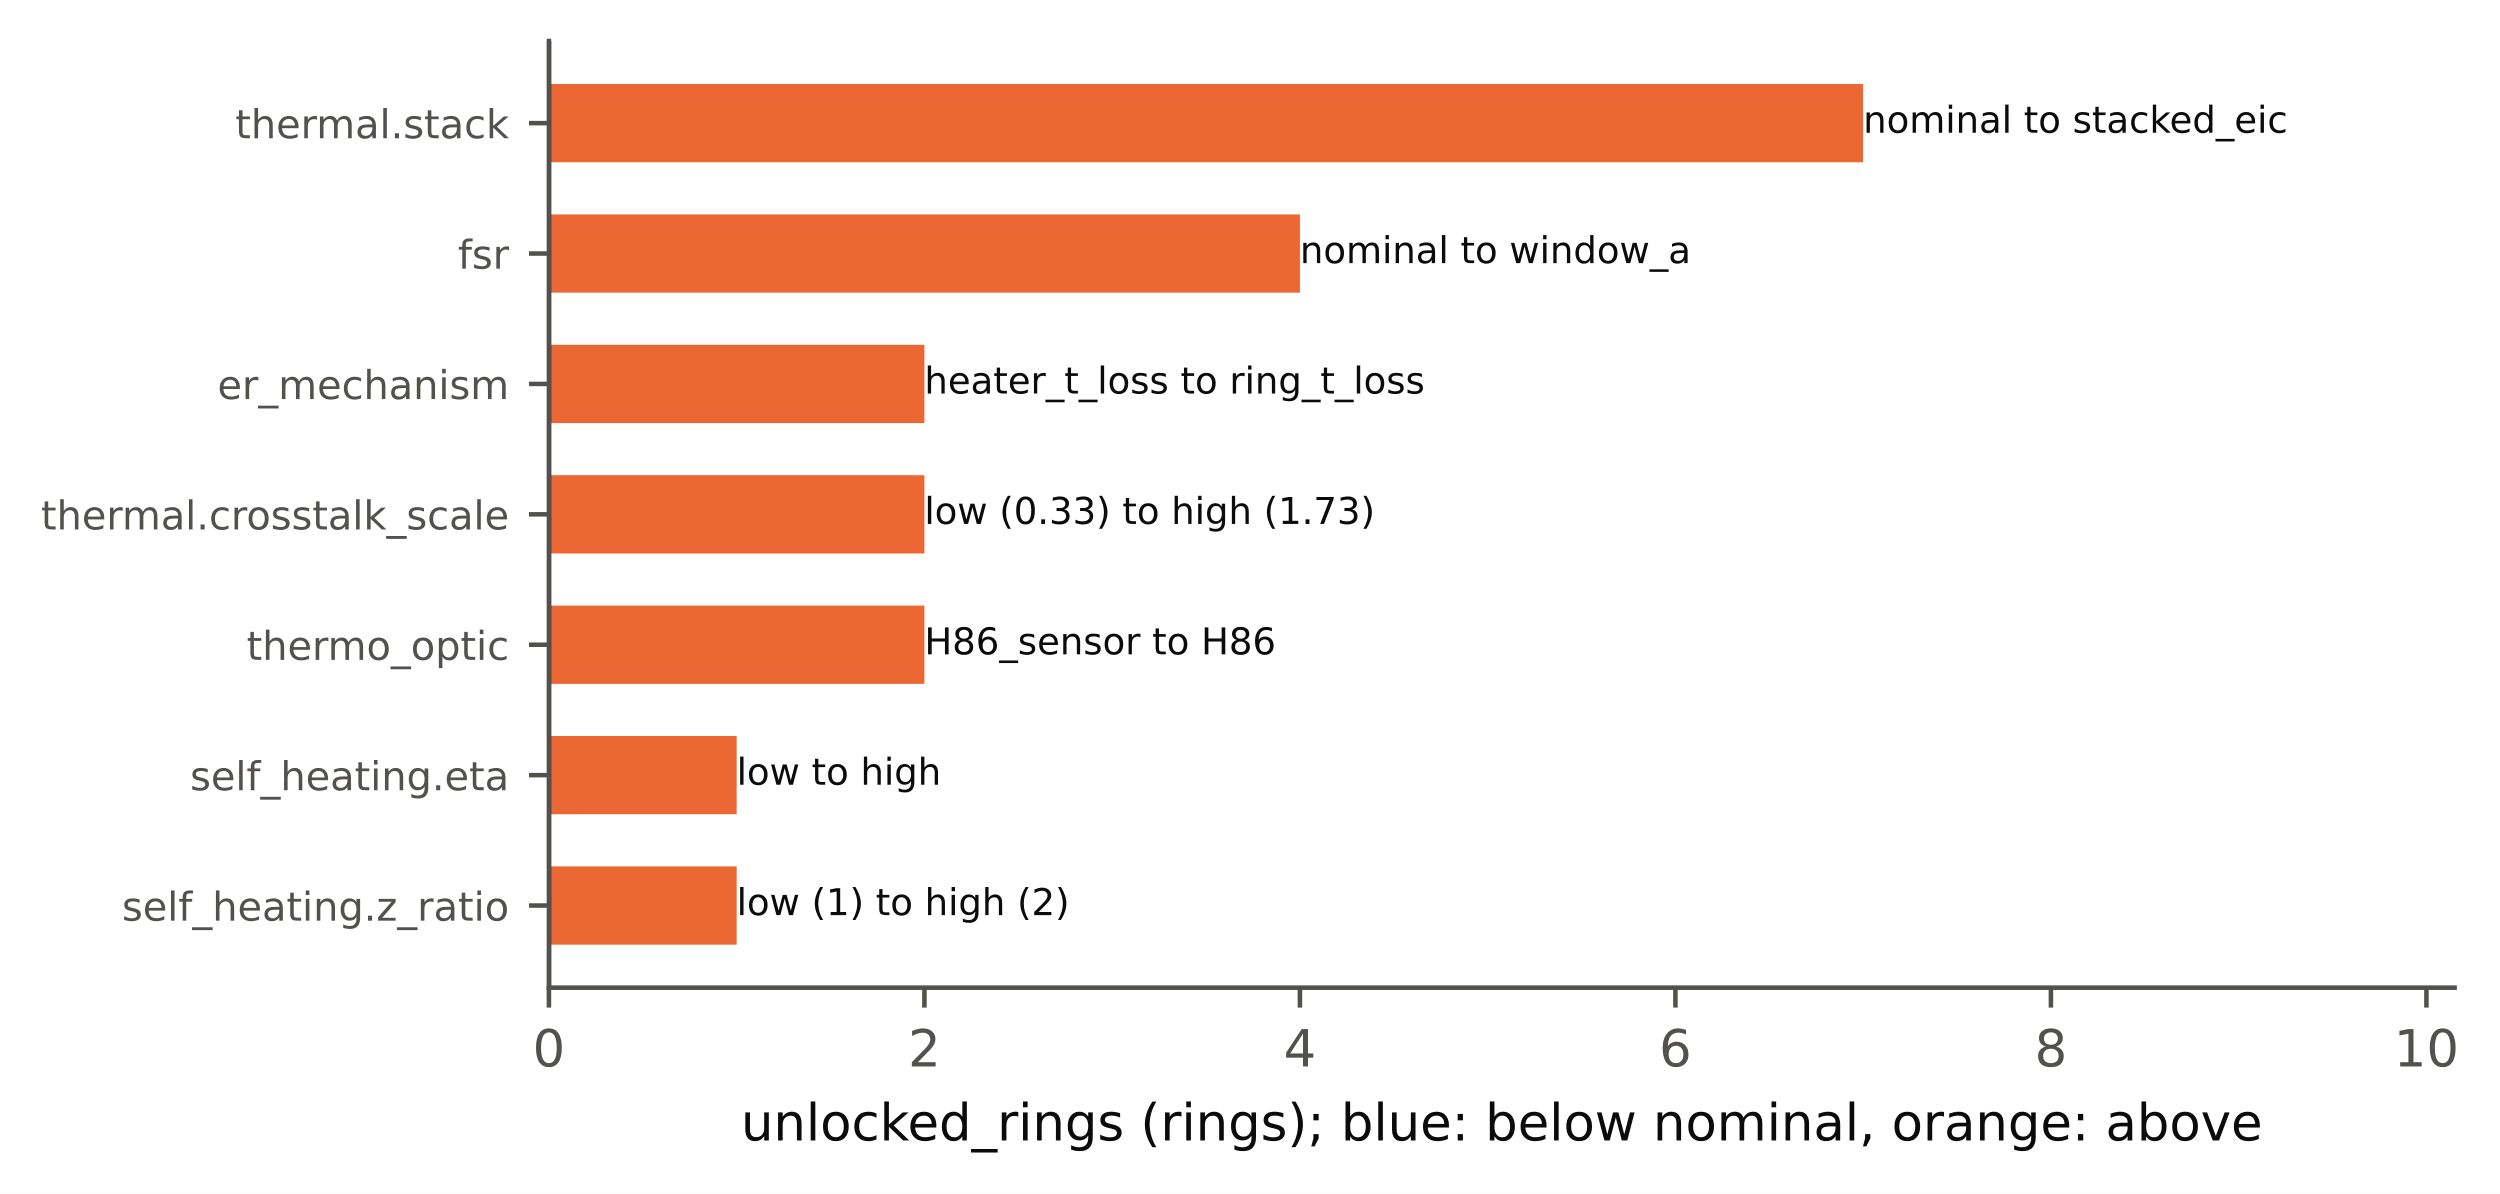
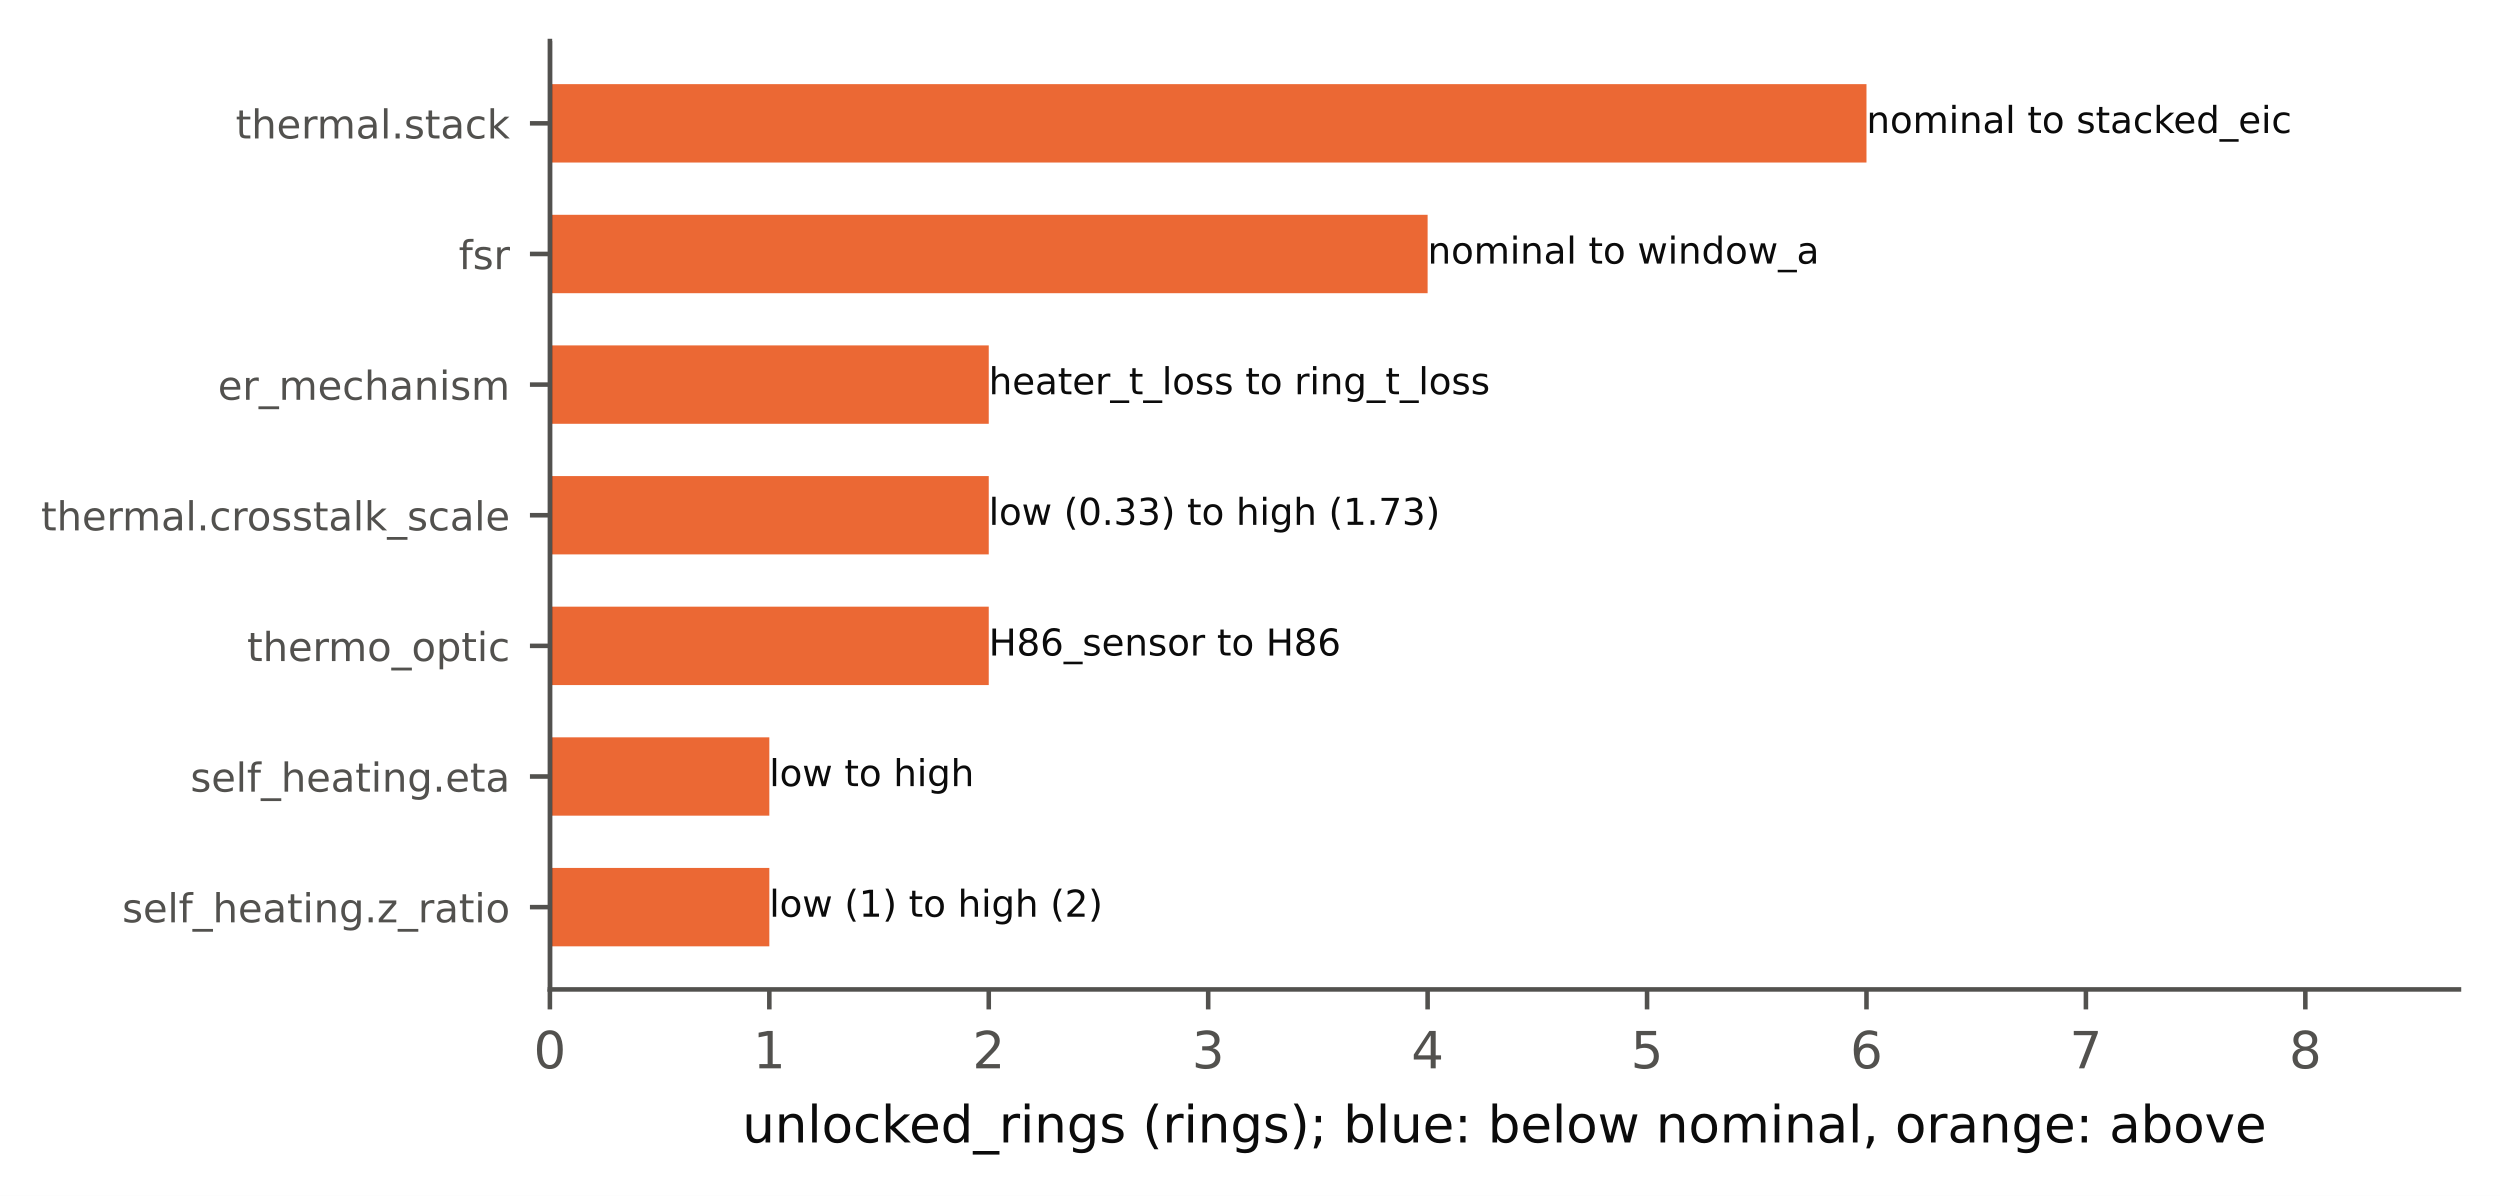
- <svg xmlns="http://www.w3.org/2000/svg" xmlns:xlink="http://www.w3.org/1999/xlink" width="439.216pt" height="209.721pt" viewBox="0 0 439.216 209.721" version="1.1">
+ <svg xmlns="http://www.w3.org/2000/svg" xmlns:xlink="http://www.w3.org/1999/xlink" width="438.438pt" height="209.721pt" viewBox="0 0 438.438 209.721" version="1.1">
  <defs>
    <style type="text/css">*{stroke-linejoin: round; stroke-linecap: butt}</style>
  </defs>
  <g id="figure_1">
    <g id="patch_1">
-       <path d="M 0 209.721  L 439.216 209.721  L 439.216 0  L 0 0  z " style="fill: #ffffff" />
+       <path d="M 0 209.721  L 438.438 209.721  L 438.438 0  L 0 0  z " style="fill: #ffffff" />
    </g>
    <g id="axes_1">
      <g id="patch_2">
        <path d="M 96.438 173.52  L 431.238 173.52  L 431.238 7.2  L 96.438 7.2  z " style="fill: #ffffff" />
      </g>
      <g id="patch_3">
        <path d="M 96.438 14.76  L 96.438 14.76  L 96.438 28.505  L 96.438 28.505  z " clip-path="url(#pa0b510f503)" style="fill: #2a78d6" />
      </g>
      <g id="patch_4">
        <path d="M 96.438 14.76  L 327.335 14.76  L 327.335 28.505  L 96.438 28.505  z " clip-path="url(#pa0b510f503)" style="fill: #eb6834" />
      </g>
      <g id="patch_5">
        <path d="M 96.438 37.669  L 96.438 37.669  L 96.438 51.415  L 96.438 51.415  z " clip-path="url(#pa0b510f503)" style="fill: #2a78d6" />
      </g>
      <g id="patch_6">
-         <path d="M 96.438 37.669  L 228.379 37.669  L 228.379 51.415  L 96.438 51.415  z " clip-path="url(#pa0b510f503)" style="fill: #eb6834" />
+         <path d="M 96.438 37.669  L 250.369 37.669  L 250.369 51.415  L 96.438 51.415  z " clip-path="url(#pa0b510f503)" style="fill: #eb6834" />
      </g>
      <g id="patch_7">
        <path d="M 96.438 60.578  L 96.438 60.578  L 96.438 74.324  L 96.438 74.324  z " clip-path="url(#pa0b510f503)" style="fill: #2a78d6" />
      </g>
      <g id="patch_8">
-         <path d="M 96.438 60.578  L 162.408 60.578  L 162.408 74.324  L 96.438 74.324  z " clip-path="url(#pa0b510f503)" style="fill: #eb6834" />
+         <path d="M 96.438 60.578  L 173.403 60.578  L 173.403 74.324  L 96.438 74.324  z " clip-path="url(#pa0b510f503)" style="fill: #eb6834" />
      </g>
      <g id="patch_9">
        <path d="M 96.438 83.487  L 96.438 83.487  L 96.438 97.233  L 96.438 97.233  z " clip-path="url(#pa0b510f503)" style="fill: #2a78d6" />
      </g>
      <g id="patch_10">
-         <path d="M 96.438 83.487  L 162.408 83.487  L 162.408 97.233  L 96.438 97.233  z " clip-path="url(#pa0b510f503)" style="fill: #eb6834" />
+         <path d="M 96.438 83.487  L 173.403 83.487  L 173.403 97.233  L 96.438 97.233  z " clip-path="url(#pa0b510f503)" style="fill: #eb6834" />
      </g>
      <g id="patch_11">
        <path d="M 96.438 106.396  L 96.438 106.396  L 96.438 120.142  L 96.438 120.142  z " clip-path="url(#pa0b510f503)" style="fill: #2a78d6" />
      </g>
      <g id="patch_12">
-         <path d="M 96.438 106.396  L 162.408 106.396  L 162.408 120.142  L 96.438 120.142  z " clip-path="url(#pa0b510f503)" style="fill: #eb6834" />
+         <path d="M 96.438 106.396  L 173.403 106.396  L 173.403 120.142  L 96.438 120.142  z " clip-path="url(#pa0b510f503)" style="fill: #eb6834" />
      </g>
      <g id="patch_13">
        <path d="M 96.438 129.305  L 96.438 129.305  L 96.438 143.051  L 96.438 143.051  z " clip-path="url(#pa0b510f503)" style="fill: #2a78d6" />
      </g>
      <g id="patch_14">
-         <path d="M 96.438 129.305  L 129.423 129.305  L 129.423 143.051  L 96.438 143.051  z " clip-path="url(#pa0b510f503)" style="fill: #eb6834" />
+         <path d="M 96.438 129.305  L 134.921 129.305  L 134.921 143.051  L 96.438 143.051  z " clip-path="url(#pa0b510f503)" style="fill: #eb6834" />
      </g>
      <g id="patch_15">
        <path d="M 96.438 152.215  L 96.438 152.215  L 96.438 165.96  L 96.438 165.96  z " clip-path="url(#pa0b510f503)" style="fill: #2a78d6" />
      </g>
      <g id="patch_16">
-         <path d="M 96.438 152.215  L 129.423 152.215  L 129.423 165.96  L 96.438 165.96  z " clip-path="url(#pa0b510f503)" style="fill: #eb6834" />
+         <path d="M 96.438 152.215  L 134.921 152.215  L 134.921 165.96  L 96.438 165.96  z " clip-path="url(#pa0b510f503)" style="fill: #eb6834" />
      </g>
      <g id="matplotlib.axis_1">
        <g id="xtick_1">
          <g id="line2d_1">
            <defs>
              <path id="mea197eaf9c" d="M 0 0  L 0 3.5  " style="stroke: #52514e; stroke-width: 0.8" />
            </defs>
            <g>
              <use xlink:href="#mea197eaf9c" x="96.438" y="173.52" style="fill: #52514e; stroke: #52514e; stroke-width: 0.8" />
            </g>
          </g>
          <g id="text_1">
            <text style="font-size: 9px; font-family: 'DejaVu Sans', 'Bitstream Vera Sans', 'Computer Modern Sans Serif', 'Lucida Grande', 'Verdana', 'Geneva', 'Lucid', 'Arial', 'Helvetica', 'Avant Garde', sans-serif; text-anchor: middle; fill: #52514e" x="96.438" y="187.358" transform="rotate(-0 96.43797 187.3579)">0</text>
          </g>
        </g>
        <g id="xtick_2">
          <g id="line2d_2">
            <g>
-               <use xlink:href="#mea197eaf9c" x="162.408" y="173.52" style="fill: #52514e; stroke: #52514e; stroke-width: 0.8" />
+               <use xlink:href="#mea197eaf9c" x="134.921" y="173.52" style="fill: #52514e; stroke: #52514e; stroke-width: 0.8" />
            </g>
          </g>
          <g id="text_2">
-             <text style="font-size: 9px; font-family: 'DejaVu Sans', 'Bitstream Vera Sans', 'Computer Modern Sans Serif', 'Lucida Grande', 'Verdana', 'Geneva', 'Lucid', 'Arial', 'Helvetica', 'Avant Garde', sans-serif; text-anchor: middle; fill: #52514e" x="162.408" y="187.358" transform="rotate(-0 162.4084 187.3579)">2</text>
+             <text style="font-size: 9px; font-family: 'DejaVu Sans', 'Bitstream Vera Sans', 'Computer Modern Sans Serif', 'Lucida Grande', 'Verdana', 'Geneva', 'Lucid', 'Arial', 'Helvetica', 'Avant Garde', sans-serif; text-anchor: middle; fill: #52514e" x="134.921" y="187.358" transform="rotate(-0 134.9207 187.3579)">1</text>
          </g>
        </g>
        <g id="xtick_3">
          <g id="line2d_3">
            <g>
-               <use xlink:href="#mea197eaf9c" x="228.379" y="173.52" style="fill: #52514e; stroke: #52514e; stroke-width: 0.8" />
+               <use xlink:href="#mea197eaf9c" x="173.403" y="173.52" style="fill: #52514e; stroke: #52514e; stroke-width: 0.8" />
            </g>
          </g>
          <g id="text_3">
-             <text style="font-size: 9px; font-family: 'DejaVu Sans', 'Bitstream Vera Sans', 'Computer Modern Sans Serif', 'Lucida Grande', 'Verdana', 'Geneva', 'Lucid', 'Arial', 'Helvetica', 'Avant Garde', sans-serif; text-anchor: middle; fill: #52514e" x="228.379" y="187.358" transform="rotate(-0 228.3789 187.3579)">4</text>
+             <text style="font-size: 9px; font-family: 'DejaVu Sans', 'Bitstream Vera Sans', 'Computer Modern Sans Serif', 'Lucida Grande', 'Verdana', 'Geneva', 'Lucid', 'Arial', 'Helvetica', 'Avant Garde', sans-serif; text-anchor: middle; fill: #52514e" x="173.403" y="187.358" transform="rotate(-0 173.4035 187.3579)">2</text>
          </g>
        </g>
        <g id="xtick_4">
          <g id="line2d_4">
            <g>
-               <use xlink:href="#mea197eaf9c" x="294.349" y="173.52" style="fill: #52514e; stroke: #52514e; stroke-width: 0.8" />
+               <use xlink:href="#mea197eaf9c" x="211.886" y="173.52" style="fill: #52514e; stroke: #52514e; stroke-width: 0.8" />
            </g>
          </g>
          <g id="text_4">
-             <text style="font-size: 9px; font-family: 'DejaVu Sans', 'Bitstream Vera Sans', 'Computer Modern Sans Serif', 'Lucida Grande', 'Verdana', 'Geneva', 'Lucid', 'Arial', 'Helvetica', 'Avant Garde', sans-serif; text-anchor: middle; fill: #52514e" x="294.349" y="187.358" transform="rotate(-0 294.3493 187.3579)">6</text>
+             <text style="font-size: 9px; font-family: 'DejaVu Sans', 'Bitstream Vera Sans', 'Computer Modern Sans Serif', 'Lucida Grande', 'Verdana', 'Geneva', 'Lucid', 'Arial', 'Helvetica', 'Avant Garde', sans-serif; text-anchor: middle; fill: #52514e" x="211.886" y="187.358" transform="rotate(-0 211.8862 187.3579)">3</text>
          </g>
        </g>
        <g id="xtick_5">
          <g id="line2d_5">
            <g>
-               <use xlink:href="#mea197eaf9c" x="360.32" y="173.52" style="fill: #52514e; stroke: #52514e; stroke-width: 0.8" />
+               <use xlink:href="#mea197eaf9c" x="250.369" y="173.52" style="fill: #52514e; stroke: #52514e; stroke-width: 0.8" />
            </g>
          </g>
          <g id="text_5">
-             <text style="font-size: 9px; font-family: 'DejaVu Sans', 'Bitstream Vera Sans', 'Computer Modern Sans Serif', 'Lucida Grande', 'Verdana', 'Geneva', 'Lucid', 'Arial', 'Helvetica', 'Avant Garde', sans-serif; text-anchor: middle; fill: #52514e" x="360.32" y="187.358" transform="rotate(-0 360.3197 187.3579)">8</text>
+             <text style="font-size: 9px; font-family: 'DejaVu Sans', 'Bitstream Vera Sans', 'Computer Modern Sans Serif', 'Lucida Grande', 'Verdana', 'Geneva', 'Lucid', 'Arial', 'Helvetica', 'Avant Garde', sans-serif; text-anchor: middle; fill: #52514e" x="250.369" y="187.358" transform="rotate(-0 250.369 187.3579)">4</text>
          </g>
        </g>
        <g id="xtick_6">
          <g id="line2d_6">
            <g>
-               <use xlink:href="#mea197eaf9c" x="426.29" y="173.52" style="fill: #52514e; stroke: #52514e; stroke-width: 0.8" />
+               <use xlink:href="#mea197eaf9c" x="288.852" y="173.52" style="fill: #52514e; stroke: #52514e; stroke-width: 0.8" />
            </g>
          </g>
          <g id="text_6">
-             <text style="font-size: 9px; font-family: 'DejaVu Sans', 'Bitstream Vera Sans', 'Computer Modern Sans Serif', 'Lucida Grande', 'Verdana', 'Geneva', 'Lucid', 'Arial', 'Helvetica', 'Avant Garde', sans-serif; text-anchor: middle; fill: #52514e" x="426.29" y="187.358" transform="rotate(-0 426.2902 187.3579)">10</text>
-           </g>
-         </g>
-         <g id="text_7">
+             <text style="font-size: 9px; font-family: 'DejaVu Sans', 'Bitstream Vera Sans', 'Computer Modern Sans Serif', 'Lucida Grande', 'Verdana', 'Geneva', 'Lucid', 'Arial', 'Helvetica', 'Avant Garde', sans-serif; text-anchor: middle; fill: #52514e" x="288.852" y="187.358" transform="rotate(-0 288.8518 187.3579)">5</text>
+           </g>
+         </g>
+         <g id="xtick_7">
+           <g id="line2d_7">
+             <g>
+               <use xlink:href="#mea197eaf9c" x="327.335" y="173.52" style="fill: #52514e; stroke: #52514e; stroke-width: 0.8" />
+             </g>
+           </g>
+           <g id="text_7">
+             <text style="font-size: 9px; font-family: 'DejaVu Sans', 'Bitstream Vera Sans', 'Computer Modern Sans Serif', 'Lucida Grande', 'Verdana', 'Geneva', 'Lucid', 'Arial', 'Helvetica', 'Avant Garde', sans-serif; text-anchor: middle; fill: #52514e" x="327.335" y="187.358" transform="rotate(-0 327.3345 187.3579)">6</text>
+           </g>
+         </g>
+         <g id="xtick_8">
+           <g id="line2d_8">
+             <g>
+               <use xlink:href="#mea197eaf9c" x="365.817" y="173.52" style="fill: #52514e; stroke: #52514e; stroke-width: 0.8" />
+             </g>
+           </g>
+           <g id="text_8">
+             <text style="font-size: 9px; font-family: 'DejaVu Sans', 'Bitstream Vera Sans', 'Computer Modern Sans Serif', 'Lucida Grande', 'Verdana', 'Geneva', 'Lucid', 'Arial', 'Helvetica', 'Avant Garde', sans-serif; text-anchor: middle; fill: #52514e" x="365.817" y="187.358" transform="rotate(-0 365.8173 187.3579)">7</text>
+           </g>
+         </g>
+         <g id="xtick_9">
+           <g id="line2d_9">
+             <g>
+               <use xlink:href="#mea197eaf9c" x="404.3" y="173.52" style="fill: #52514e; stroke: #52514e; stroke-width: 0.8" />
+             </g>
+           </g>
+           <g id="text_9">
+             <text style="font-size: 9px; font-family: 'DejaVu Sans', 'Bitstream Vera Sans', 'Computer Modern Sans Serif', 'Lucida Grande', 'Verdana', 'Geneva', 'Lucid', 'Arial', 'Helvetica', 'Avant Garde', sans-serif; text-anchor: middle; fill: #52514e" x="404.3" y="187.358" transform="rotate(-0 404.3 187.3579)">8</text>
+           </g>
+         </g>
+         <g id="text_10">
          <text style="font-size: 9px; font-family: 'DejaVu Sans', 'Bitstream Vera Sans', 'Computer Modern Sans Serif', 'Lucida Grande', 'Verdana', 'Geneva', 'Lucid', 'Arial', 'Helvetica', 'Avant Garde', sans-serif; text-anchor: middle; fill: #0b0b0b" x="263.838" y="200.359" transform="rotate(-0 263.838 200.3586)">unlocked_rings (rings); blue: below nominal, orange: above</text>
        </g>
      </g>
      <g id="matplotlib.axis_2">
        <g id="ytick_1">
-           <g id="line2d_7">
+           <g id="line2d_10">
            <defs>
              <path id="m9e3dfb3ebb" d="M 0 0  L -3.5 0  " style="stroke: #52514e; stroke-width: 0.8" />
            </defs>
            <g>
              <use xlink:href="#m9e3dfb3ebb" x="96.438" y="21.633" style="fill: #52514e; stroke: #52514e; stroke-width: 0.8" />
            </g>
          </g>
-           <g id="text_8">
+           <g id="text_11">
            <text style="font-size: 7px; font-family: 'DejaVu Sans', 'Bitstream Vera Sans', 'Computer Modern Sans Serif', 'Lucida Grande', 'Verdana', 'Geneva', 'Lucid', 'Arial', 'Helvetica', 'Avant Garde', sans-serif; text-anchor: end; fill: #52514e" x="89.438" y="24.292" transform="rotate(-0 89.43797 24.29218)">thermal.stack</text>
          </g>
        </g>
        <g id="ytick_2">
-           <g id="line2d_8">
+           <g id="line2d_11">
            <g>
              <use xlink:href="#m9e3dfb3ebb" x="96.438" y="44.542" style="fill: #52514e; stroke: #52514e; stroke-width: 0.8" />
            </g>
          </g>
-           <g id="text_9">
+           <g id="text_12">
            <text style="font-size: 7px; font-family: 'DejaVu Sans', 'Bitstream Vera Sans', 'Computer Modern Sans Serif', 'Lucida Grande', 'Verdana', 'Geneva', 'Lucid', 'Arial', 'Helvetica', 'Avant Garde', sans-serif; text-anchor: end; fill: #52514e" x="89.438" y="47.201" transform="rotate(-0 89.43797 47.20127)">fsr</text>
          </g>
        </g>
        <g id="ytick_3">
-           <g id="line2d_9">
+           <g id="line2d_12">
            <g>
              <use xlink:href="#m9e3dfb3ebb" x="96.438" y="67.451" style="fill: #52514e; stroke: #52514e; stroke-width: 0.8" />
            </g>
          </g>
-           <g id="text_10">
+           <g id="text_13">
            <text style="font-size: 7px; font-family: 'DejaVu Sans', 'Bitstream Vera Sans', 'Computer Modern Sans Serif', 'Lucida Grande', 'Verdana', 'Geneva', 'Lucid', 'Arial', 'Helvetica', 'Avant Garde', sans-serif; text-anchor: end; fill: #52514e" x="89.438" y="70.11" transform="rotate(-0 89.43797 70.11036)">er_mechanism</text>
          </g>
        </g>
        <g id="ytick_4">
-           <g id="line2d_10">
+           <g id="line2d_13">
            <g>
              <use xlink:href="#m9e3dfb3ebb" x="96.438" y="90.36" style="fill: #52514e; stroke: #52514e; stroke-width: 0.8" />
            </g>
          </g>
-           <g id="text_11">
+           <g id="text_14">
            <text style="font-size: 7px; font-family: 'DejaVu Sans', 'Bitstream Vera Sans', 'Computer Modern Sans Serif', 'Lucida Grande', 'Verdana', 'Geneva', 'Lucid', 'Arial', 'Helvetica', 'Avant Garde', sans-serif; text-anchor: end; fill: #52514e" x="89.438" y="93.019" transform="rotate(-0 89.43797 93.01945)">thermal.crosstalk_scale</text>
          </g>
        </g>
        <g id="ytick_5">
-           <g id="line2d_11">
+           <g id="line2d_14">
            <g>
              <use xlink:href="#m9e3dfb3ebb" x="96.438" y="113.269" style="fill: #52514e; stroke: #52514e; stroke-width: 0.8" />
            </g>
          </g>
-           <g id="text_12">
+           <g id="text_15">
            <text style="font-size: 7px; font-family: 'DejaVu Sans', 'Bitstream Vera Sans', 'Computer Modern Sans Serif', 'Lucida Grande', 'Verdana', 'Geneva', 'Lucid', 'Arial', 'Helvetica', 'Avant Garde', sans-serif; text-anchor: end; fill: #52514e" x="89.438" y="115.929" transform="rotate(-0 89.43797 115.9285)">thermo_optic</text>
          </g>
        </g>
        <g id="ytick_6">
-           <g id="line2d_12">
+           <g id="line2d_15">
            <g>
              <use xlink:href="#m9e3dfb3ebb" x="96.438" y="136.178" style="fill: #52514e; stroke: #52514e; stroke-width: 0.8" />
            </g>
          </g>
-           <g id="text_13">
+           <g id="text_16">
            <text style="font-size: 7px; font-family: 'DejaVu Sans', 'Bitstream Vera Sans', 'Computer Modern Sans Serif', 'Lucida Grande', 'Verdana', 'Geneva', 'Lucid', 'Arial', 'Helvetica', 'Avant Garde', sans-serif; text-anchor: end; fill: #52514e" x="89.438" y="138.838" transform="rotate(-0 89.43797 138.8376)">self_heating.eta</text>
          </g>
        </g>
        <g id="ytick_7">
-           <g id="line2d_13">
+           <g id="line2d_16">
            <g>
              <use xlink:href="#m9e3dfb3ebb" x="96.438" y="159.087" style="fill: #52514e; stroke: #52514e; stroke-width: 0.8" />
            </g>
          </g>
-           <g id="text_14">
+           <g id="text_17">
            <text style="font-size: 7px; font-family: 'DejaVu Sans', 'Bitstream Vera Sans', 'Computer Modern Sans Serif', 'Lucida Grande', 'Verdana', 'Geneva', 'Lucid', 'Arial', 'Helvetica', 'Avant Garde', sans-serif; text-anchor: end; fill: #52514e" x="89.438" y="161.747" transform="rotate(-0 89.43797 161.7467)">self_heating.z_ratio</text>
          </g>
        </g>
      </g>
-       <g id="line2d_14">
+       <g id="line2d_17">
        <path d="M 96.438 173.52  L 96.438 7.2  " clip-path="url(#pa0b510f503)" style="fill: none; stroke: #0b0b0b; stroke-width: 0.8; stroke-linecap: square" />
      </g>
      <g id="patch_17">
        <path d="M 96.438 173.52  L 96.438 7.2  " style="fill: none; stroke: #52514e; stroke-width: 0.8; stroke-linejoin: miter; stroke-linecap: square" />
      </g>
      <g id="patch_18">
        <path d="M 96.438 173.52  L 431.238 173.52  " style="fill: none; stroke: #52514e; stroke-width: 0.8; stroke-linejoin: miter; stroke-linecap: square" />
      </g>
-       <g id="text_15">
+       <g id="text_18">
        <text style="font-size: 6.5px; font-family: 'DejaVu Sans', 'Bitstream Vera Sans', 'Computer Modern Sans Serif', 'Lucida Grande', 'Verdana', 'Geneva', 'Lucid', 'Arial', 'Helvetica', 'Avant Garde', sans-serif; text-anchor: start; fill: #0b0b0b" x="327.335" y="23.321" transform="rotate(-0 327.3345 23.32146)">  nominal to stacked_eic</text>
      </g>
-       <g id="text_16">
-         <text style="font-size: 6.5px; font-family: 'DejaVu Sans', 'Bitstream Vera Sans', 'Computer Modern Sans Serif', 'Lucida Grande', 'Verdana', 'Geneva', 'Lucid', 'Arial', 'Helvetica', 'Avant Garde', sans-serif; text-anchor: start; fill: #0b0b0b" x="228.379" y="46.231" transform="rotate(-0 228.3789 46.23055)">  nominal to window_a</text>
-       </g>
-       <g id="text_17">
-         <text style="font-size: 6.5px; font-family: 'DejaVu Sans', 'Bitstream Vera Sans', 'Computer Modern Sans Serif', 'Lucida Grande', 'Verdana', 'Geneva', 'Lucid', 'Arial', 'Helvetica', 'Avant Garde', sans-serif; text-anchor: start; fill: #0b0b0b" x="162.408" y="69.14" transform="rotate(-0 162.4084 69.13964)">  heater_t_loss to ring_t_loss</text>
-       </g>
-       <g id="text_18">
-         <text style="font-size: 6.5px; font-family: 'DejaVu Sans', 'Bitstream Vera Sans', 'Computer Modern Sans Serif', 'Lucida Grande', 'Verdana', 'Geneva', 'Lucid', 'Arial', 'Helvetica', 'Avant Garde', sans-serif; text-anchor: start; fill: #0b0b0b" x="162.408" y="92.049" transform="rotate(-0 162.4084 92.04873)">  low (0.33) to high (1.73)</text>
-       </g>
      <g id="text_19">
-         <text style="font-size: 6.5px; font-family: 'DejaVu Sans', 'Bitstream Vera Sans', 'Computer Modern Sans Serif', 'Lucida Grande', 'Verdana', 'Geneva', 'Lucid', 'Arial', 'Helvetica', 'Avant Garde', sans-serif; text-anchor: start; fill: #0b0b0b" x="162.408" y="114.958" transform="rotate(-0 162.4084 114.9576)">  H86_sensor to H86</text>
+         <text style="font-size: 6.5px; font-family: 'DejaVu Sans', 'Bitstream Vera Sans', 'Computer Modern Sans Serif', 'Lucida Grande', 'Verdana', 'Geneva', 'Lucid', 'Arial', 'Helvetica', 'Avant Garde', sans-serif; text-anchor: start; fill: #0b0b0b" x="250.369" y="46.231" transform="rotate(-0 250.369 46.23055)">  nominal to window_a</text>
      </g>
      <g id="text_20">
-         <text style="font-size: 6.5px; font-family: 'DejaVu Sans', 'Bitstream Vera Sans', 'Computer Modern Sans Serif', 'Lucida Grande', 'Verdana', 'Geneva', 'Lucid', 'Arial', 'Helvetica', 'Avant Garde', sans-serif; text-anchor: start; fill: #0b0b0b" x="129.423" y="137.867" transform="rotate(-0 129.4232 137.8669)">  low to high</text>
+         <text style="font-size: 6.5px; font-family: 'DejaVu Sans', 'Bitstream Vera Sans', 'Computer Modern Sans Serif', 'Lucida Grande', 'Verdana', 'Geneva', 'Lucid', 'Arial', 'Helvetica', 'Avant Garde', sans-serif; text-anchor: start; fill: #0b0b0b" x="173.403" y="69.14" transform="rotate(-0 173.4035 69.13964)">  heater_t_loss to ring_t_loss</text>
      </g>
      <g id="text_21">
-         <text style="font-size: 6.5px; font-family: 'DejaVu Sans', 'Bitstream Vera Sans', 'Computer Modern Sans Serif', 'Lucida Grande', 'Verdana', 'Geneva', 'Lucid', 'Arial', 'Helvetica', 'Avant Garde', sans-serif; text-anchor: start; fill: #0b0b0b" x="129.423" y="160.776" transform="rotate(-0 129.4232 160.776)">  low (1) to high (2)</text>
+         <text style="font-size: 6.5px; font-family: 'DejaVu Sans', 'Bitstream Vera Sans', 'Computer Modern Sans Serif', 'Lucida Grande', 'Verdana', 'Geneva', 'Lucid', 'Arial', 'Helvetica', 'Avant Garde', sans-serif; text-anchor: start; fill: #0b0b0b" x="173.403" y="92.049" transform="rotate(-0 173.4035 92.04873)">  low (0.33) to high (1.73)</text>
+       </g>
+       <g id="text_22">
+         <text style="font-size: 6.5px; font-family: 'DejaVu Sans', 'Bitstream Vera Sans', 'Computer Modern Sans Serif', 'Lucida Grande', 'Verdana', 'Geneva', 'Lucid', 'Arial', 'Helvetica', 'Avant Garde', sans-serif; text-anchor: start; fill: #0b0b0b" x="173.403" y="114.958" transform="rotate(-0 173.4035 114.9576)">  H86_sensor to H86</text>
+       </g>
+       <g id="text_23">
+         <text style="font-size: 6.5px; font-family: 'DejaVu Sans', 'Bitstream Vera Sans', 'Computer Modern Sans Serif', 'Lucida Grande', 'Verdana', 'Geneva', 'Lucid', 'Arial', 'Helvetica', 'Avant Garde', sans-serif; text-anchor: start; fill: #0b0b0b" x="134.921" y="137.867" transform="rotate(-0 134.9207 137.8669)">  low to high</text>
+       </g>
+       <g id="text_24">
+         <text style="font-size: 6.5px; font-family: 'DejaVu Sans', 'Bitstream Vera Sans', 'Computer Modern Sans Serif', 'Lucida Grande', 'Verdana', 'Geneva', 'Lucid', 'Arial', 'Helvetica', 'Avant Garde', sans-serif; text-anchor: start; fill: #0b0b0b" x="134.921" y="160.776" transform="rotate(-0 134.9207 160.776)">  low (1) to high (2)</text>
      </g>
    </g>
  </g>
  <defs>
    <clipPath id="pa0b510f503">
      <rect x="96.438" y="7.2" width="334.8" height="166.32" />
    </clipPath>
  </defs>
</svg>
